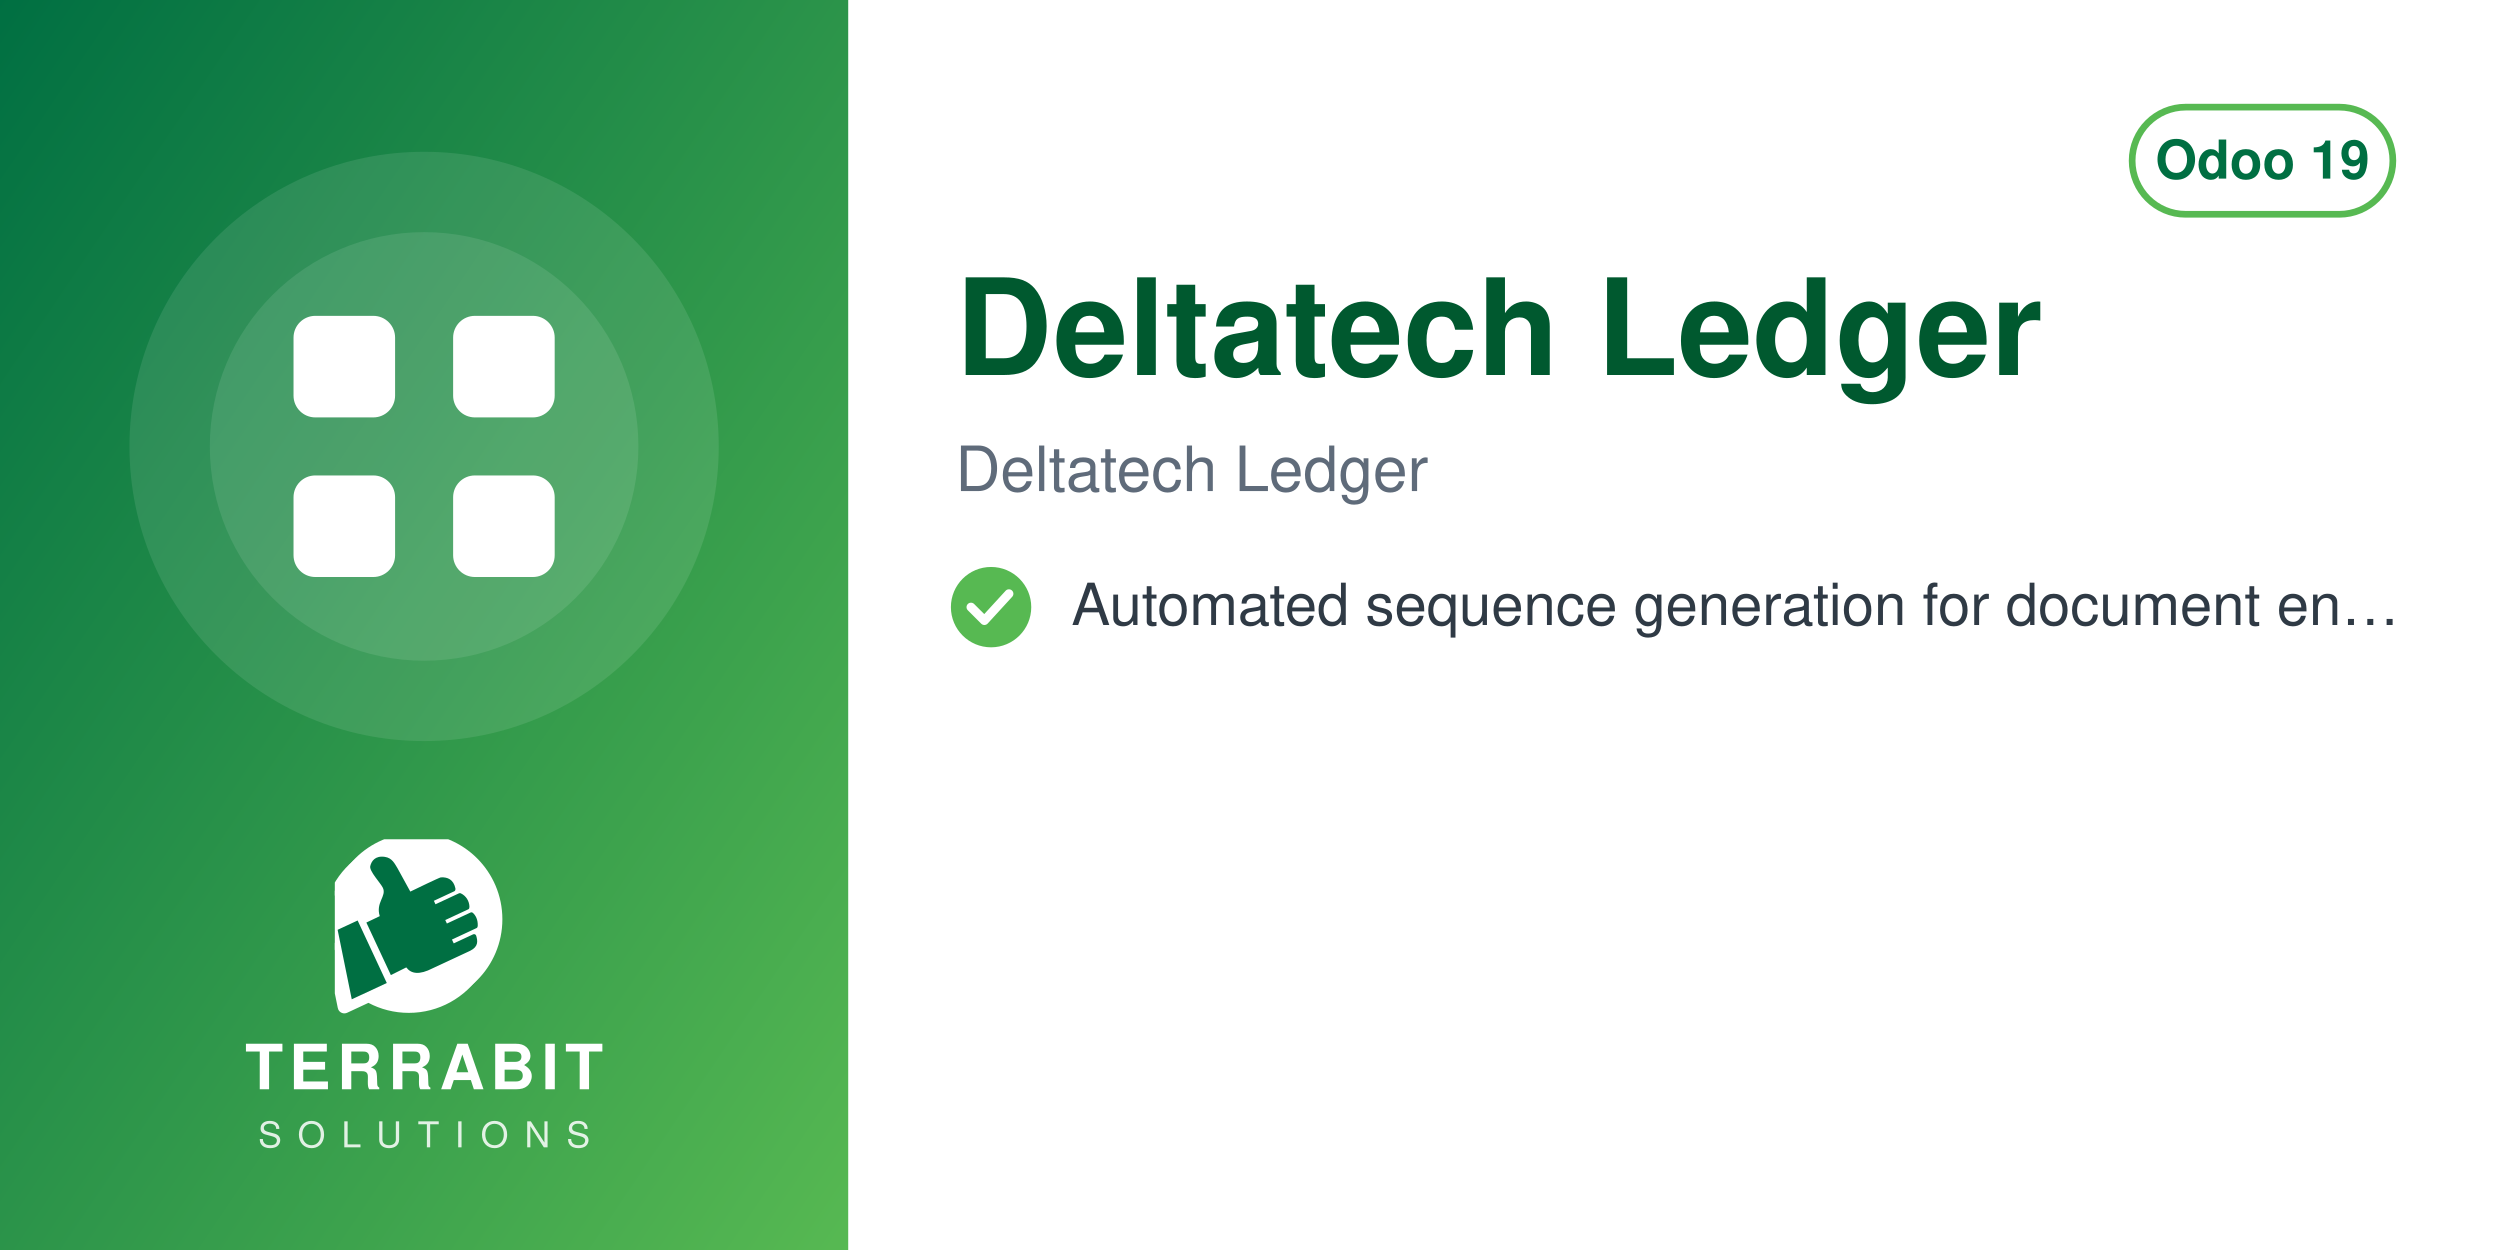
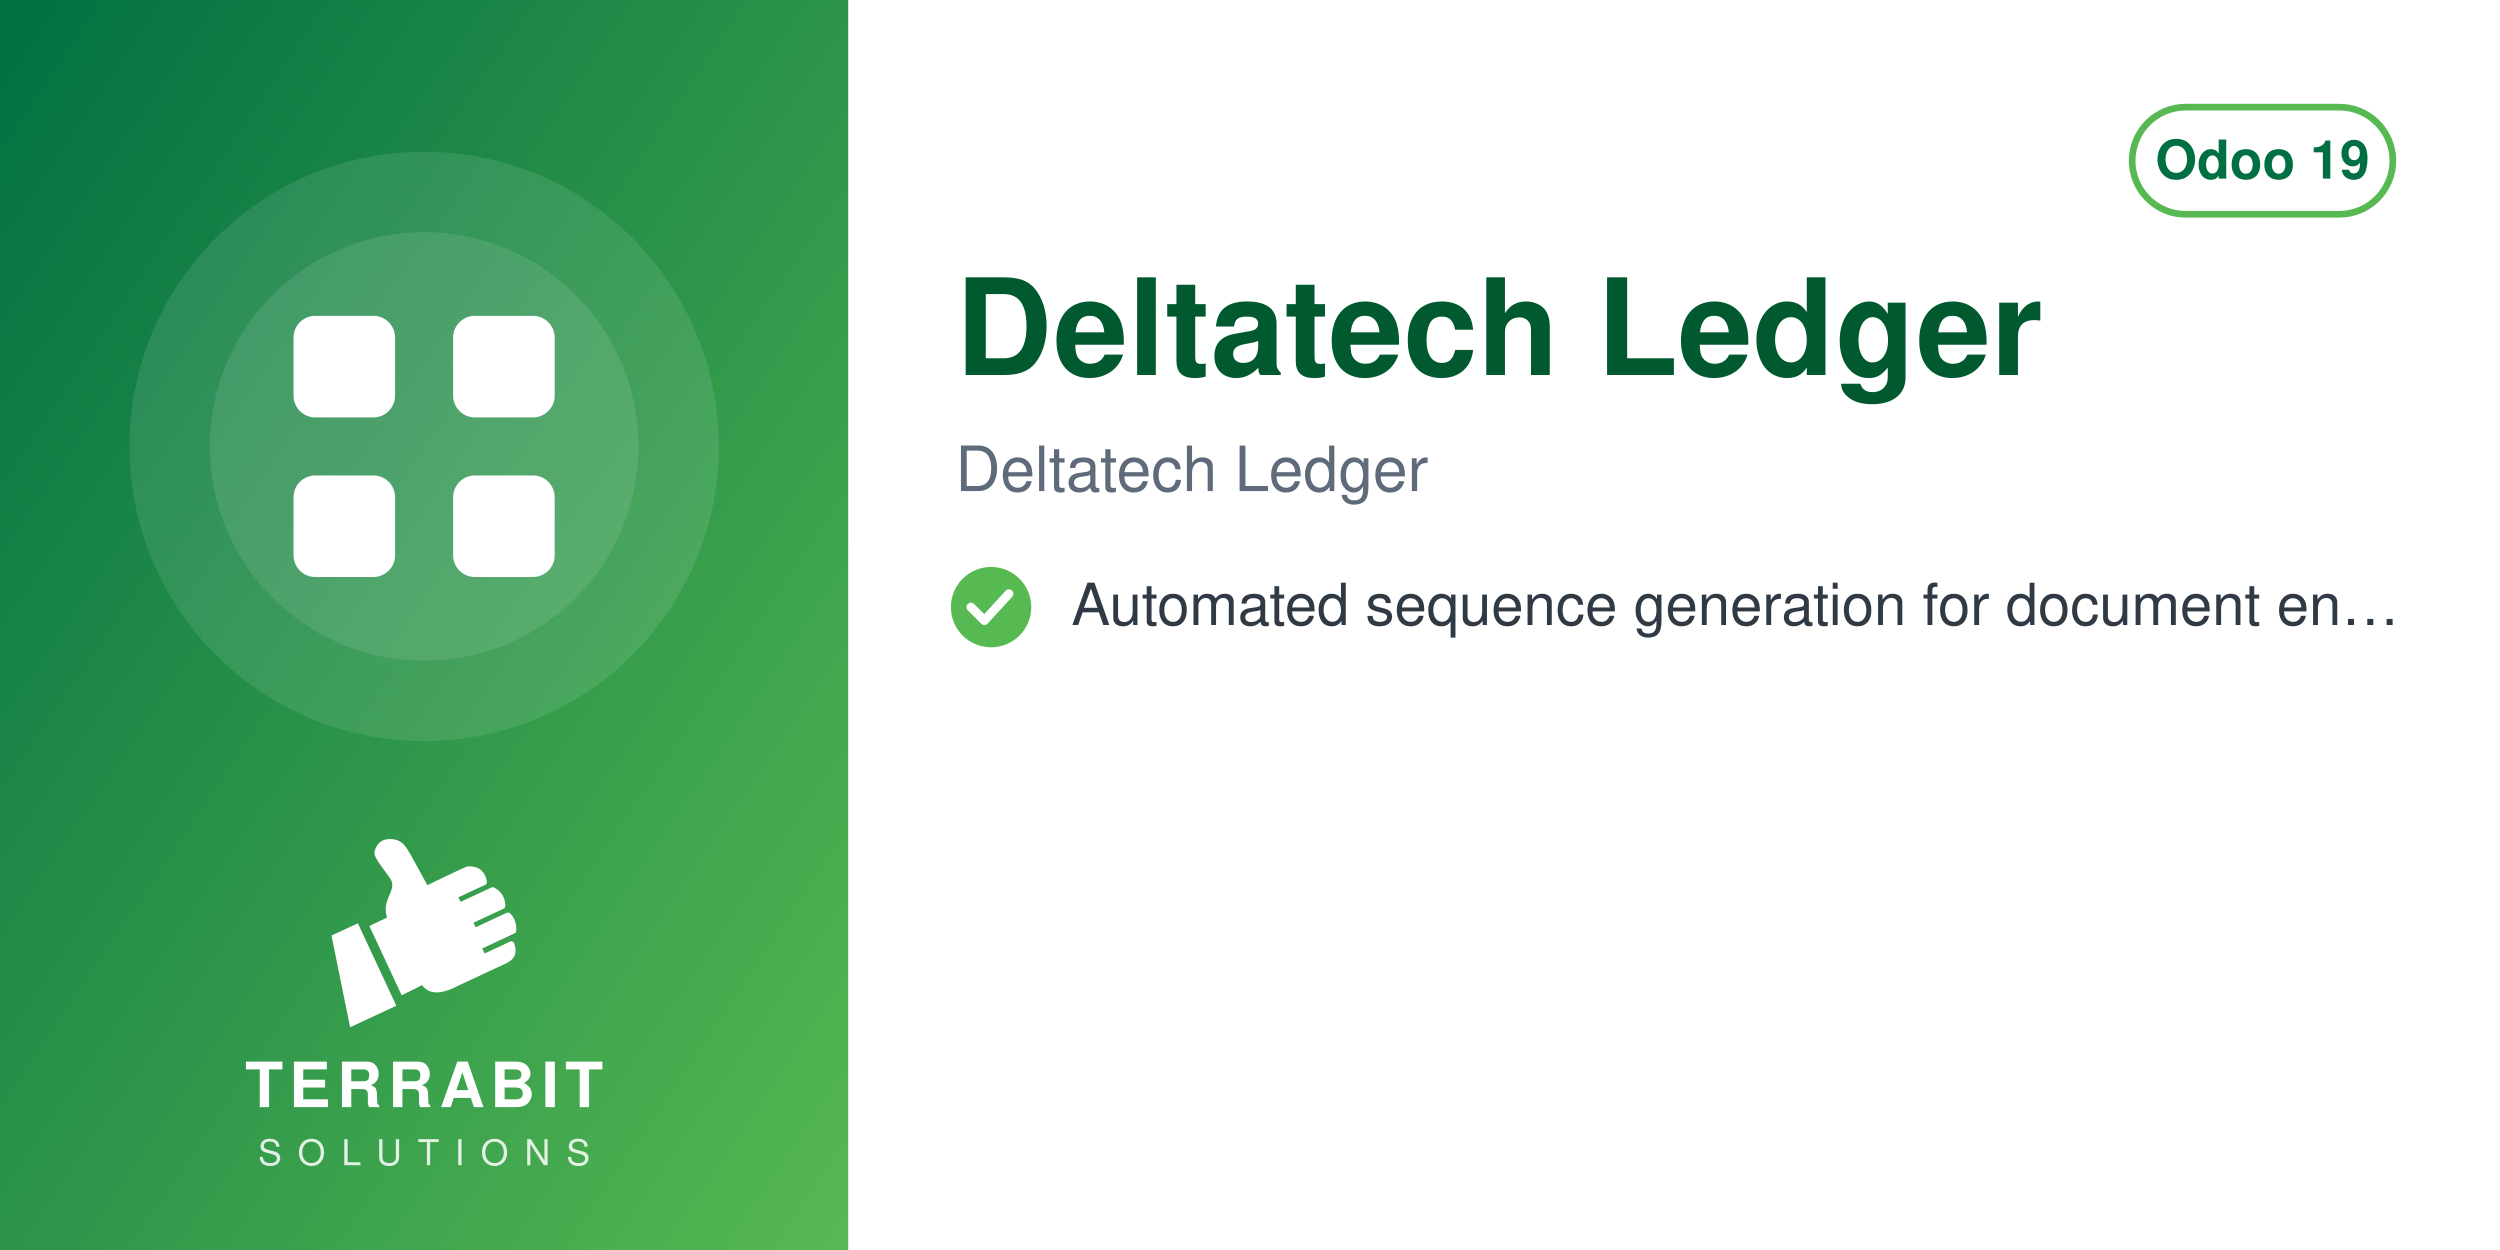
<svg xmlns="http://www.w3.org/2000/svg" width="560" height="280" viewBox="0 0 560 280">
  <defs>
    <linearGradient id="g" x1="0" y1="0" x2="1" y2="1">
      <stop offset="0" stop-color="#006F42" />
      <stop offset="1" stop-color="#57B952" />
    </linearGradient>
  </defs>
  <rect width="560" height="280" fill="#FFFFFF" />
  <rect width="190" height="280" fill="url(#g)" />
  <circle cx="95.0" cy="100" r="66" fill="white" opacity="0.10" />
  <circle cx="95.0" cy="100" r="48" fill="white" opacity="0.10" />
  <svg x="56.0" y="61.0" width="78" height="78" viewBox="0 0 24 24">
    <g fill="white" stroke="none">
      <rect x="3" y="3" width="7" height="7" rx="1.5" />
      <rect x="14" y="3" width="7" height="7" rx="1.5" />
      <rect x="3" y="14" width="7" height="7" rx="1.5" />
      <rect x="14" y="14" width="7" height="7" rx="1.5" />
    </g>
  </svg>
-   <svg x="75.0" y="188" width="40" height="40" viewBox="4150 2350 3900 3800" preserveAspectRatio="xMidYMid meet">
-     <path fill="#FFFFFF" d="M7338.82 5241.89c-336.4,511.49 -915.39,849.23 -1573.35,849.23 -318.43,0 -618.3,-79.19 -881.23,-218.8l-465.06 216.37c-72.83,33.95 -159.37,2.44 -193.35,-70.37 -5.59,-12.01 -9.4,-24.39 -11.54,-36.85l-247.52 -1217.33c-54.07,-175.41 -83.21,-361.76 -83.21,-554.92 0,-657.98 337.78,-1237 849.31,-1573.39 -400.37,339.2 -654.6,845.59 -654.6,1411.43 0,184.82 27.28,368.48 81.7,545.13l0.48 1.54 247.97 1219.53 0.08 0.48c1.71,9.89 4.72,19.5 8.96,28.59 26.29,56.38 93.5,80.75 149.87,54.52l479.82 -223.25 14.39 7.64c267.26,141.92 563.34,214.99 865.9,214.99 565.81,0 1072.18,-254.2 1411.38,-654.54z" />
-     <path fill="#FFFFFF" d="M5927.44 2165.35c1039.34,0 1881.91,842.57 1881.91,1881.91 0,1039.34 -842.57,1881.89 -1881.91,1881.89 -318.43,0 -618.33,-79.2 -881.24,-218.81l-465.06 216.38c-72.81,33.95 -159.37,2.44 -193.34,-70.36 -5.59,-12.01 -9.41,-24.4 -11.55,-36.86l-247.56 -1217.47c-54.04,-175.36 -83.16,-361.66 -83.16,-554.76 0,-1039.34 842.56,-1881.91 1881.9,-1881.91z" />
-     <path fill="#006F42" d="M4648.32 4073.59l636.59 1365.17 -765.09 355.96 -308.63 -1517.87 437.13 -203.26zm725.61 1192.32l336.75 -167.88c105.65,140.85 282.69,170.72 576.82,18.8l819.92 -382.33c181.4,-90.13 164.26,-214.57 130.07,-328.43 -4.28,-14.25 -13.68,-24.81 -27.34,-30.7 -13.67,-5.89 -27.61,-5.11 -41.09,1.18l-422.32 196.93 -39.04 -83.72 538.07 -250.91c16.64,-7.76 24.7,-27.69 25.58,-46.04 6.48,-134.33 -44.36,-230.89 -105.84,-285.23 -15.2,-13.44 -35.71,-15.59 -54.12,-7l-513.92 239.64 -35.6 -76.34 506.31 -236.1c17.69,-8.25 22.52,-36.93 21.83,-56.45 -4.1,-117.31 -67.62,-232.74 -187.72,-290.66 -13.94,-6.72 -28.64,-6.36 -42.69,0.19l-511.21 238.38 -35.37 -75.86 448.98 -209.36c20.44,-9.53 25.81,-42.28 21.02,-64.32 -41.02,-189.07 -167.92,-247.8 -318.14,-237.87 -29.39,1.94 -589.86,273.16 -665.95,310.54l-281.84 -513.57c-59.06,-93.13 -112.7,-221.7 -276.47,-245.13 -211.24,-30.22 -291.56,94.38 -316.89,203.13 -25.32,108.75 223.84,365.99 276.05,473.69 85.52,184.27 -161.86,318.11 -68.41,617.99l-292.54 139.94 535.09 1147.51z" />
+   <svg x="72.0" y="186" width="46" height="46" viewBox="4045 2535 3400 3400" preserveAspectRatio="xMidYMid meet">
+     <path fill="#FFFFFF" d="M4648.32 4073.59l636.59 1365.17 -765.09 355.96 -308.63 -1517.87 437.13 -203.26zm725.61 1192.32l336.75 -167.88c105.65,140.85 282.69,170.72 576.82,18.8l819.92 -382.33c181.4,-90.13 164.26,-214.57 130.07,-328.43 -4.28,-14.25 -13.68,-24.81 -27.34,-30.7 -13.67,-5.89 -27.61,-5.11 -41.09,1.18l-422.32 196.93 -39.04 -83.72 538.07 -250.91c16.64,-7.76 24.7,-27.69 25.58,-46.04 6.48,-134.33 -44.36,-230.89 -105.84,-285.23 -15.2,-13.44 -35.71,-15.59 -54.12,-7l-513.92 239.64 -35.6 -76.34 506.31 -236.1c17.69,-8.25 22.52,-36.93 21.83,-56.45 -4.1,-117.31 -67.62,-232.74 -187.72,-290.66 -13.94,-6.72 -28.64,-6.36 -42.69,0.19l-511.21 238.38 -35.37 -75.86 448.98 -209.36c20.44,-9.53 25.81,-42.28 21.02,-64.32 -41.02,-189.07 -167.92,-247.8 -318.14,-237.87 -29.39,1.94 -589.86,273.16 -665.95,310.54l-281.84 -513.57c-59.06,-93.13 -112.7,-221.7 -276.47,-245.13 -211.24,-30.22 -291.56,94.38 -316.89,203.13 -25.32,108.75 223.84,365.99 276.05,473.69 85.52,184.27 -161.86,318.11 -68.41,617.99l-292.54 139.94 535.09 1147.51z" />
  </svg>
-   <text x="95.0" y="244" text-anchor="middle" font-family="Helvetica,Arial,sans-serif" font-size="14" font-weight="800" letter-spacing="1.4" fill="white">TERRABIT</text>
-   <text x="95.0" y="257" text-anchor="middle" font-family="Helvetica,Arial,sans-serif" font-size="8" font-weight="500" letter-spacing="3.6" fill="white" opacity="0.85">SOLUTIONS</text>
+   <text x="95.0" y="248" text-anchor="middle" font-family="Helvetica,Arial,sans-serif" font-size="14" font-weight="800" letter-spacing="1.4" fill="white">TERRABIT</text>
+   <text x="95.0" y="261" text-anchor="middle" font-family="Helvetica,Arial,sans-serif" font-size="8" font-weight="500" letter-spacing="3.6" fill="white" opacity="0.85">SOLUTIONS</text>
  <g>
    <rect x="477.6" y="24" width="58.4" height="24" rx="12" fill="none" stroke="#57B952" stroke-width="1.5" />
    <text x="506.8" y="40" text-anchor="middle" font-family="Helvetica,Arial,sans-serif" font-size="12" font-weight="700" fill="#006F42">Odoo 19</text>
  </g>
  <text x="214" y="84" font-family="Helvetica,Arial,sans-serif" font-size="30" font-weight="700" fill="#00592F">Deltatech Ledger</text>
  <text x="214" y="110" font-family="Helvetica,Arial,sans-serif" font-size="14" fill="#5F6B7A">Deltatech Ledger</text>
  <circle cx="222" cy="136" r="9" fill="#57B952" />
  <path d="M217.5 136 l3 3 l5.5 -6" fill="none" stroke="white" stroke-width="2" stroke-linecap="round" stroke-linejoin="round" />
  <text x="240" y="140" font-family="Helvetica,Arial,sans-serif" font-size="13" fill="#2F3A45">Automated sequence generation for document en…</text>
</svg>
